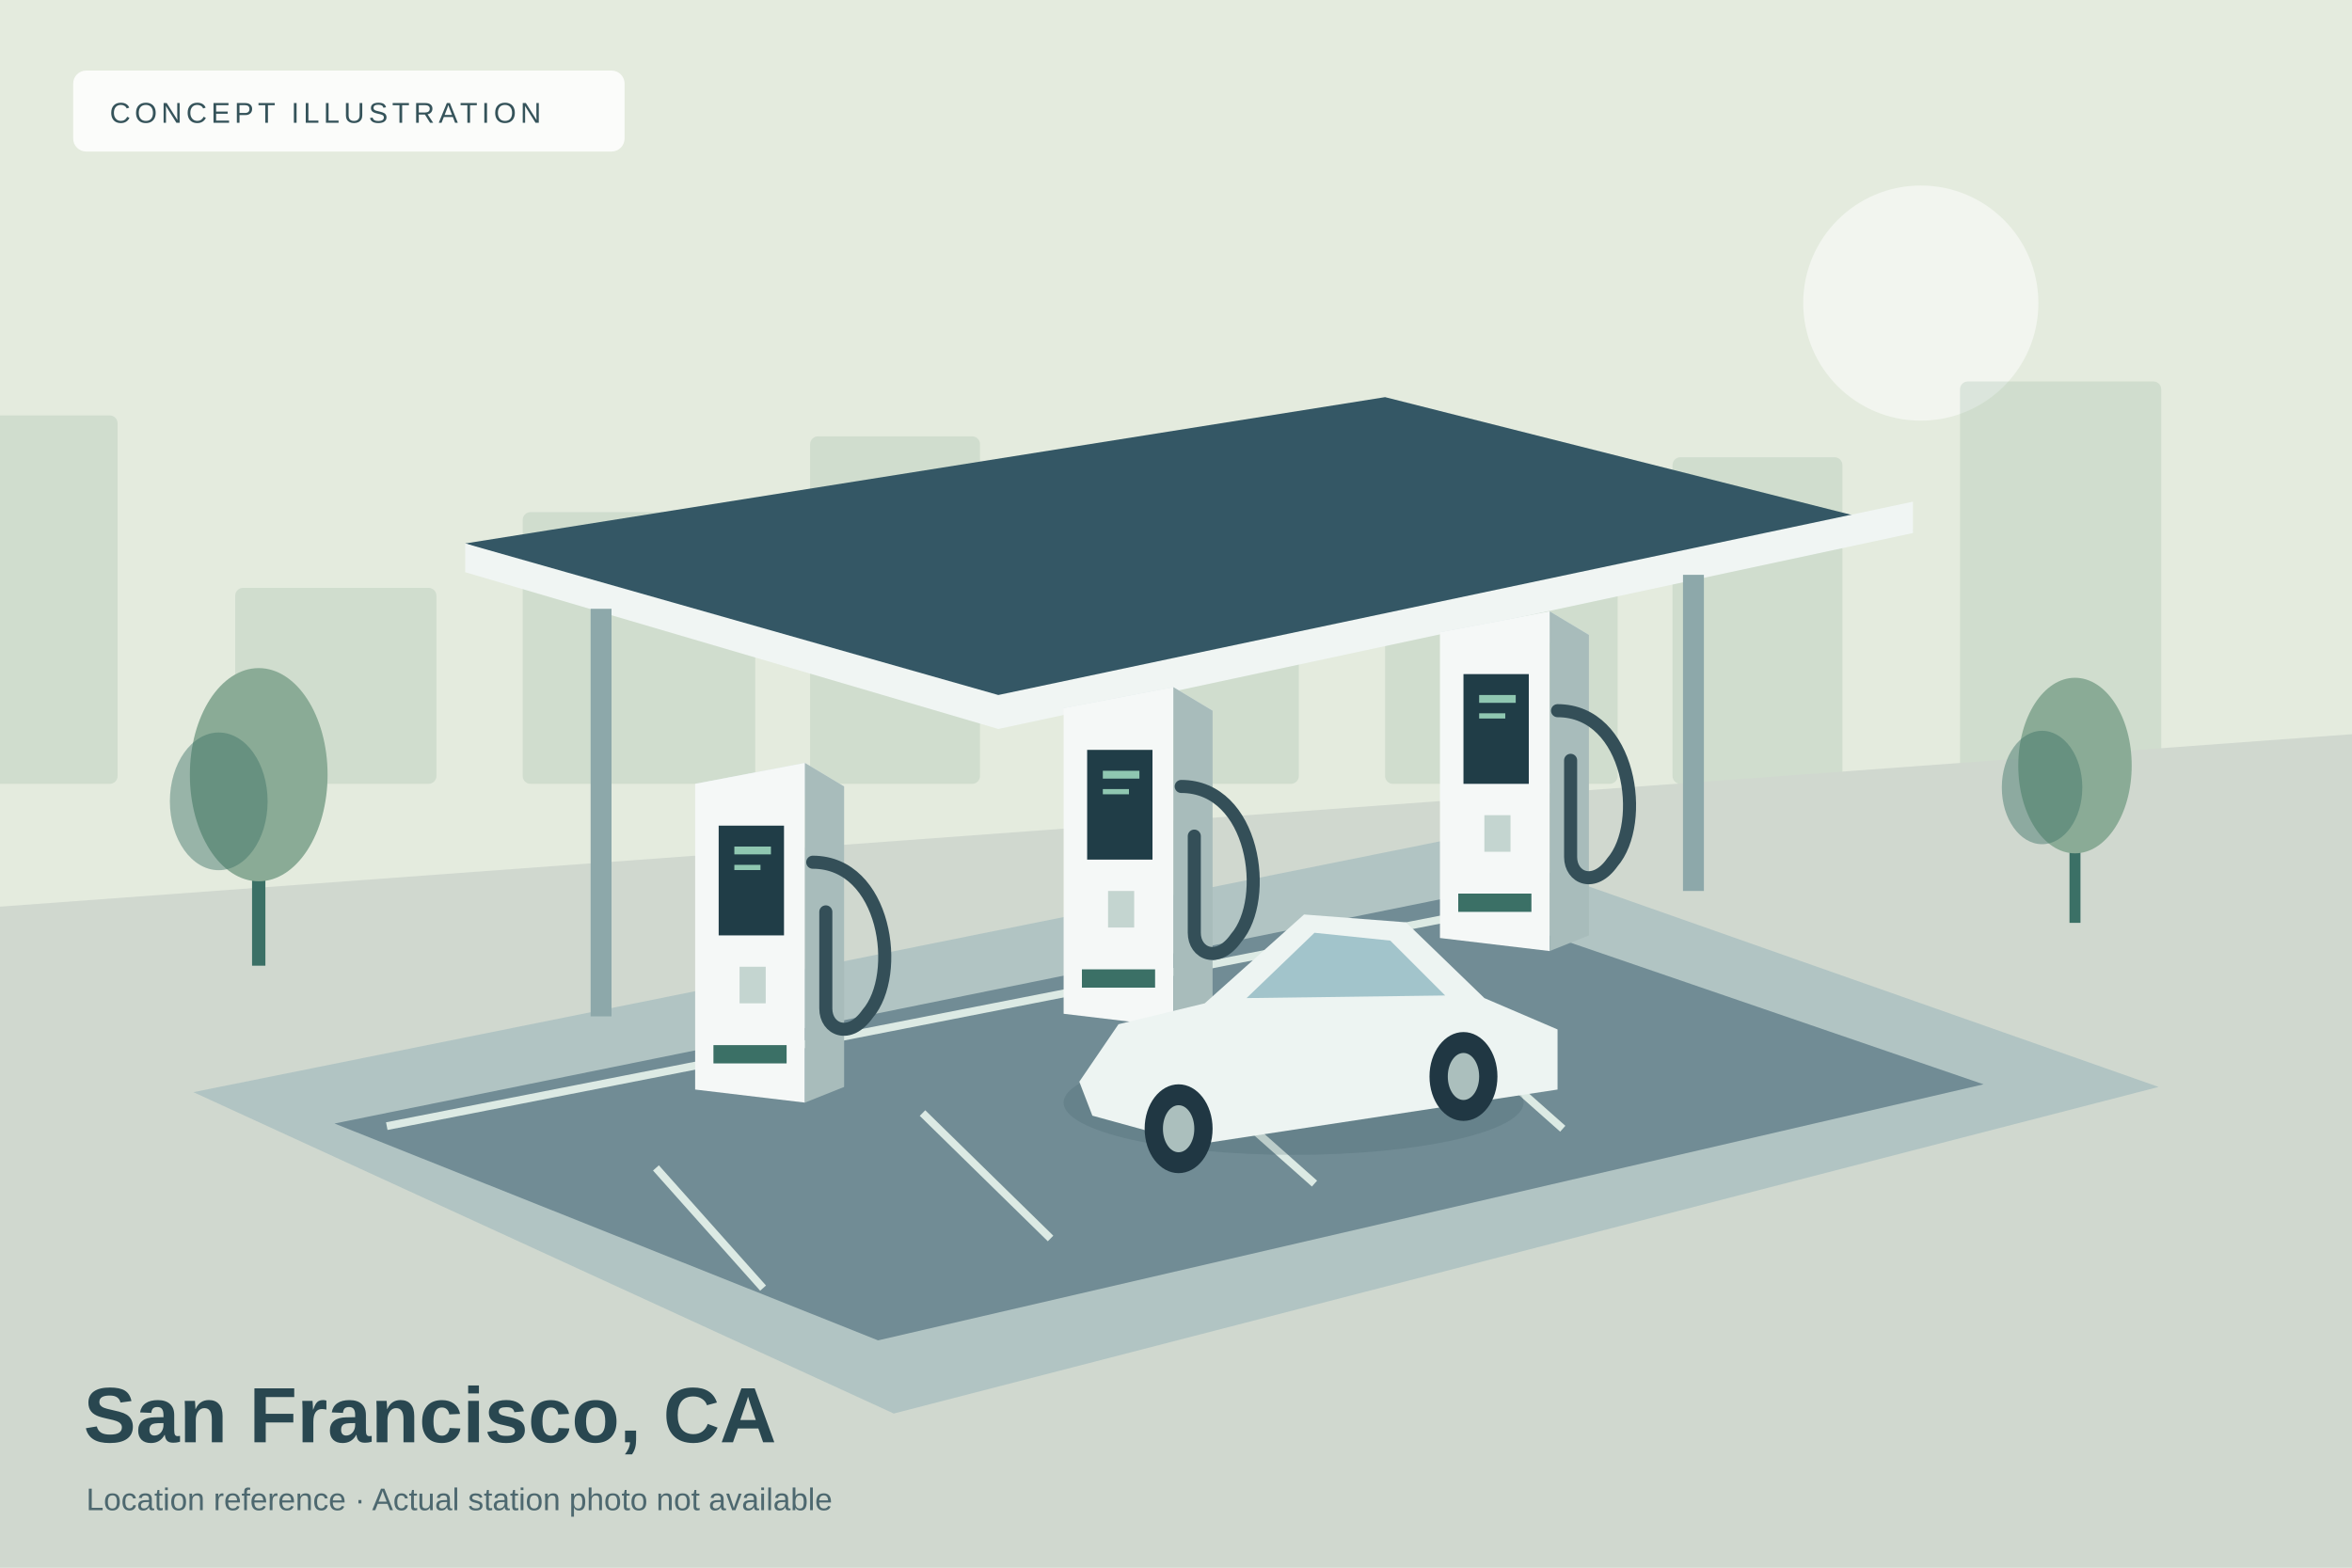
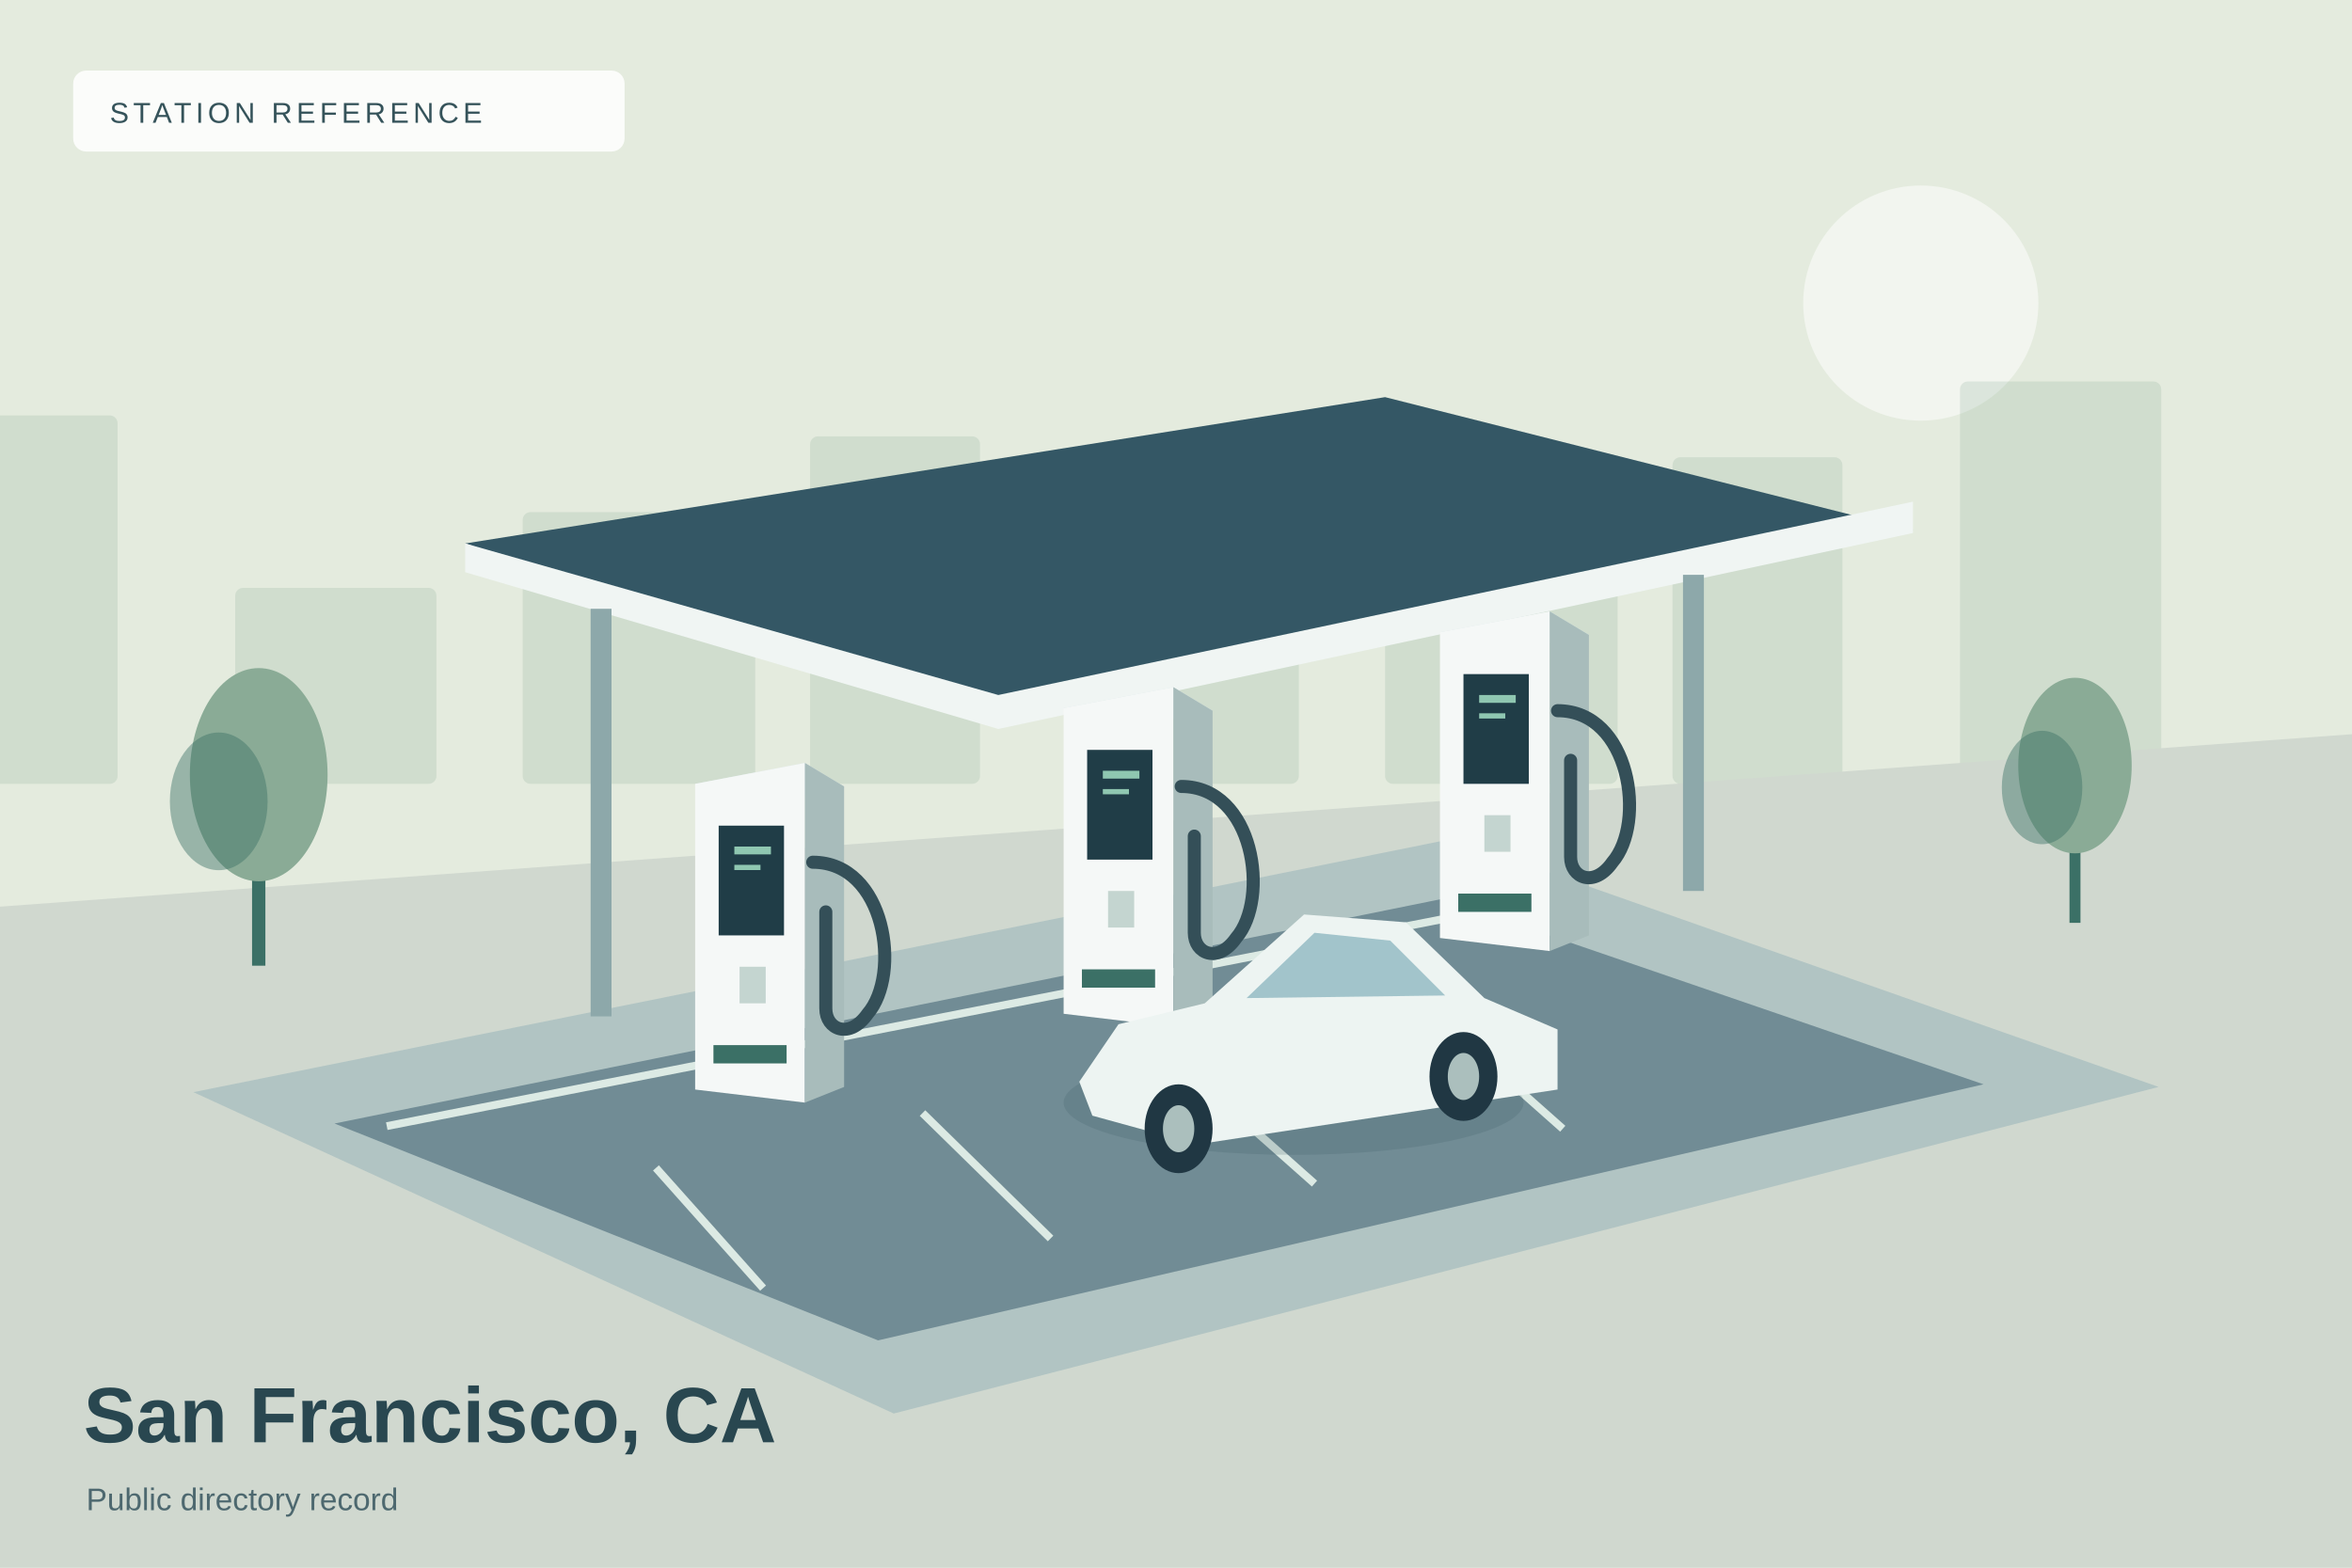
- <svg xmlns="http://www.w3.org/2000/svg" viewBox="0 0 900 600" role="img" aria-label="Concept illustration for San Francisco, CA; not a photograph of this location">
+ <svg xmlns="http://www.w3.org/2000/svg" viewBox="0 0 900 600" role="img" aria-label="Station reference for San Francisco, CA">
  <rect width="900" height="600" fill="#e4ebde" />
  <circle cx="735" cy="116" r="45" fill="#fff" opacity=".5" />
  <rect x="-20" y="159" width="65" height="141" rx="3" fill="#8aab96" opacity=".22" />
  <rect x="90" y="225" width="77" height="75" rx="3" fill="#8aab96" opacity=".22" />
  <rect x="200" y="196" width="89" height="104" rx="3" fill="#8aab96" opacity=".22" />
  <rect x="310" y="167" width="65" height="133" rx="3" fill="#8aab96" opacity=".22" />
  <rect x="420" y="233" width="77" height="67" rx="3" fill="#8aab96" opacity=".22" />
  <rect x="530" y="204" width="89" height="96" rx="3" fill="#8aab96" opacity=".22" />
  <rect x="640" y="175" width="65" height="125" rx="3" fill="#8aab96" opacity=".22" />
  <rect x="750" y="146" width="77" height="154" rx="3" fill="#8aab96" opacity=".22" />
  <path d="M0 347 900 281v319H0Z" fill="#d0d8cf" />
  <path d="m74 418 482-97 270 95-484 125Z" fill="#a9bfc0" opacity=".8" />
  <path d="m128 430 424-86 207 71-423 98z" fill="#718c95" />
  <path d="m148 431 408-80m-305 96 41 46m61-67 49 48m48-68 53 47m42-68 53 47" fill="none" stroke="#e8f4ec" stroke-width="3" opacity=".9" />
  <g transform="translate(99 305) scale(0.85)">
    <path d="M0 0v76" stroke="#3b7066" stroke-width="6" />
    <ellipse cx="0" cy="-10" rx="31" ry="48" fill="#8aab96" />
    <ellipse cx="-18" cy="2" rx="22" ry="31" fill="#3b7066" opacity=".45" />
  </g>
  <g transform="translate(794 300) scale(0.7)">
    <path d="M0 0v76" stroke="#3b7066" stroke-width="6" />
    <ellipse cx="0" cy="-10" rx="31" ry="48" fill="#8aab96" />
    <ellipse cx="-18" cy="2" rx="22" ry="31" fill="#3b7066" opacity=".45" />
  </g>
  <path d="m178 208 352-56 202 51-350 74z" fill="#345765" />
  <path d="m178 208 204 58 350-74v12l-350 75-204-60z" fill="#f0f5f3" />
  <path d="M230 233v156m418-169v121" stroke="#8da8aa" stroke-width="8" />
  <g transform="translate(266 300)">
    <path d="m0 0 42-8 15 9-42 9z" fill="#dce7e7" />
    <path d="M0 0v117l42 5V-8Z" fill="#f5f8f7" />
    <path d="m42-8 15 9v115l-15 6z" fill="#a8bcbb" />
    <path d="M9 16h25v42H9z" fill="#203d47" />
    <path d="M15 24h14v3H15zm0 7h10v2H15z" fill="#8fc7b1" />
    <path d="M7 100h28v7H7z" fill="#3b7066" />
    <path d="M45 30c28 0 34 43 21 58-7 10-16 6-16-2V49" fill="none" stroke="#344f58" stroke-width="5" stroke-linecap="round" />
    <path d="M17 70h10v14H17z" fill="#c4d5d0" />
  </g>
  <g transform="translate(407 271)">
    <path d="m0 0 42-8 15 9-42 9z" fill="#dce7e7" />
    <path d="M0 0v117l42 5V-8Z" fill="#f5f8f7" />
    <path d="m42-8 15 9v115l-15 6z" fill="#a8bcbb" />
    <path d="M9 16h25v42H9z" fill="#203d47" />
    <path d="M15 24h14v3H15zm0 7h10v2H15z" fill="#8fc7b1" />
    <path d="M7 100h28v7H7z" fill="#3b7066" />
    <path d="M45 30c28 0 34 43 21 58-7 10-16 6-16-2V49" fill="none" stroke="#344f58" stroke-width="5" stroke-linecap="round" />
    <path d="M17 70h10v14H17z" fill="#c4d5d0" />
  </g>
  <g transform="translate(551 242)">
    <path d="m0 0 42-8 15 9-42 9z" fill="#dce7e7" />
    <path d="M0 0v117l42 5V-8Z" fill="#f5f8f7" />
    <path d="m42-8 15 9v115l-15 6z" fill="#a8bcbb" />
    <path d="M9 16h25v42H9z" fill="#203d47" />
    <path d="M15 24h14v3H15zm0 7h10v2H15z" fill="#8fc7b1" />
    <path d="M7 100h28v7H7z" fill="#3b7066" />
    <path d="M45 30c28 0 34 43 21 58-7 10-16 6-16-2V49" fill="none" stroke="#344f58" stroke-width="5" stroke-linecap="round" />
    <path d="M17 70h10v14H17z" fill="#c4d5d0" />
  </g>
  <g transform="translate(495 412)">
    <ellipse cx="0" cy="10" rx="88" ry="20" fill="#3b5963" opacity=".2" />
    <path d="m-82 2 15-22 33-8 38-34 39 3 30 29 28 12v23l-138 21-40-11z" fill="#edf4f2" />
    <path d="m-18-30 26-25 29 3 21 21z" fill="#a2c4cb" />
    <ellipse cx="-44" cy="20" rx="13" ry="17" fill="#203743" />
    <ellipse cx="65" cy="0" rx="13" ry="17" fill="#203743" />
    <ellipse cx="-44" cy="20" rx="6" ry="9" fill="#abbfbd" />
    <ellipse cx="65" cy="0" rx="6" ry="9" fill="#abbfbd" />
  </g>
  <rect x="28" y="27" width="211" height="31" rx="5" fill="#fff" opacity=".85" />
-   <text x="42" y="47" fill="#35535a" font-size="11" font-family="Arial,sans-serif" letter-spacing="1.6">CONCEPT ILLUSTRATION</text>
+   <text x="42" y="47" fill="#35535a" font-size="11" font-family="Arial,sans-serif" letter-spacing="1.6">STATION REFERENCE</text>
  <text x="32" y="552" fill="#294750" font-size="30" font-family="Arial,sans-serif" font-weight="600">San Francisco, CA</text>
-   <text x="33" y="578" fill="#4d686f" font-size="12" font-family="Arial,sans-serif">Location reference · Actual station photo not available</text>
+   <text x="33" y="578" fill="#4d686f" font-size="12" font-family="Arial,sans-serif">Public directory record</text>
</svg>
